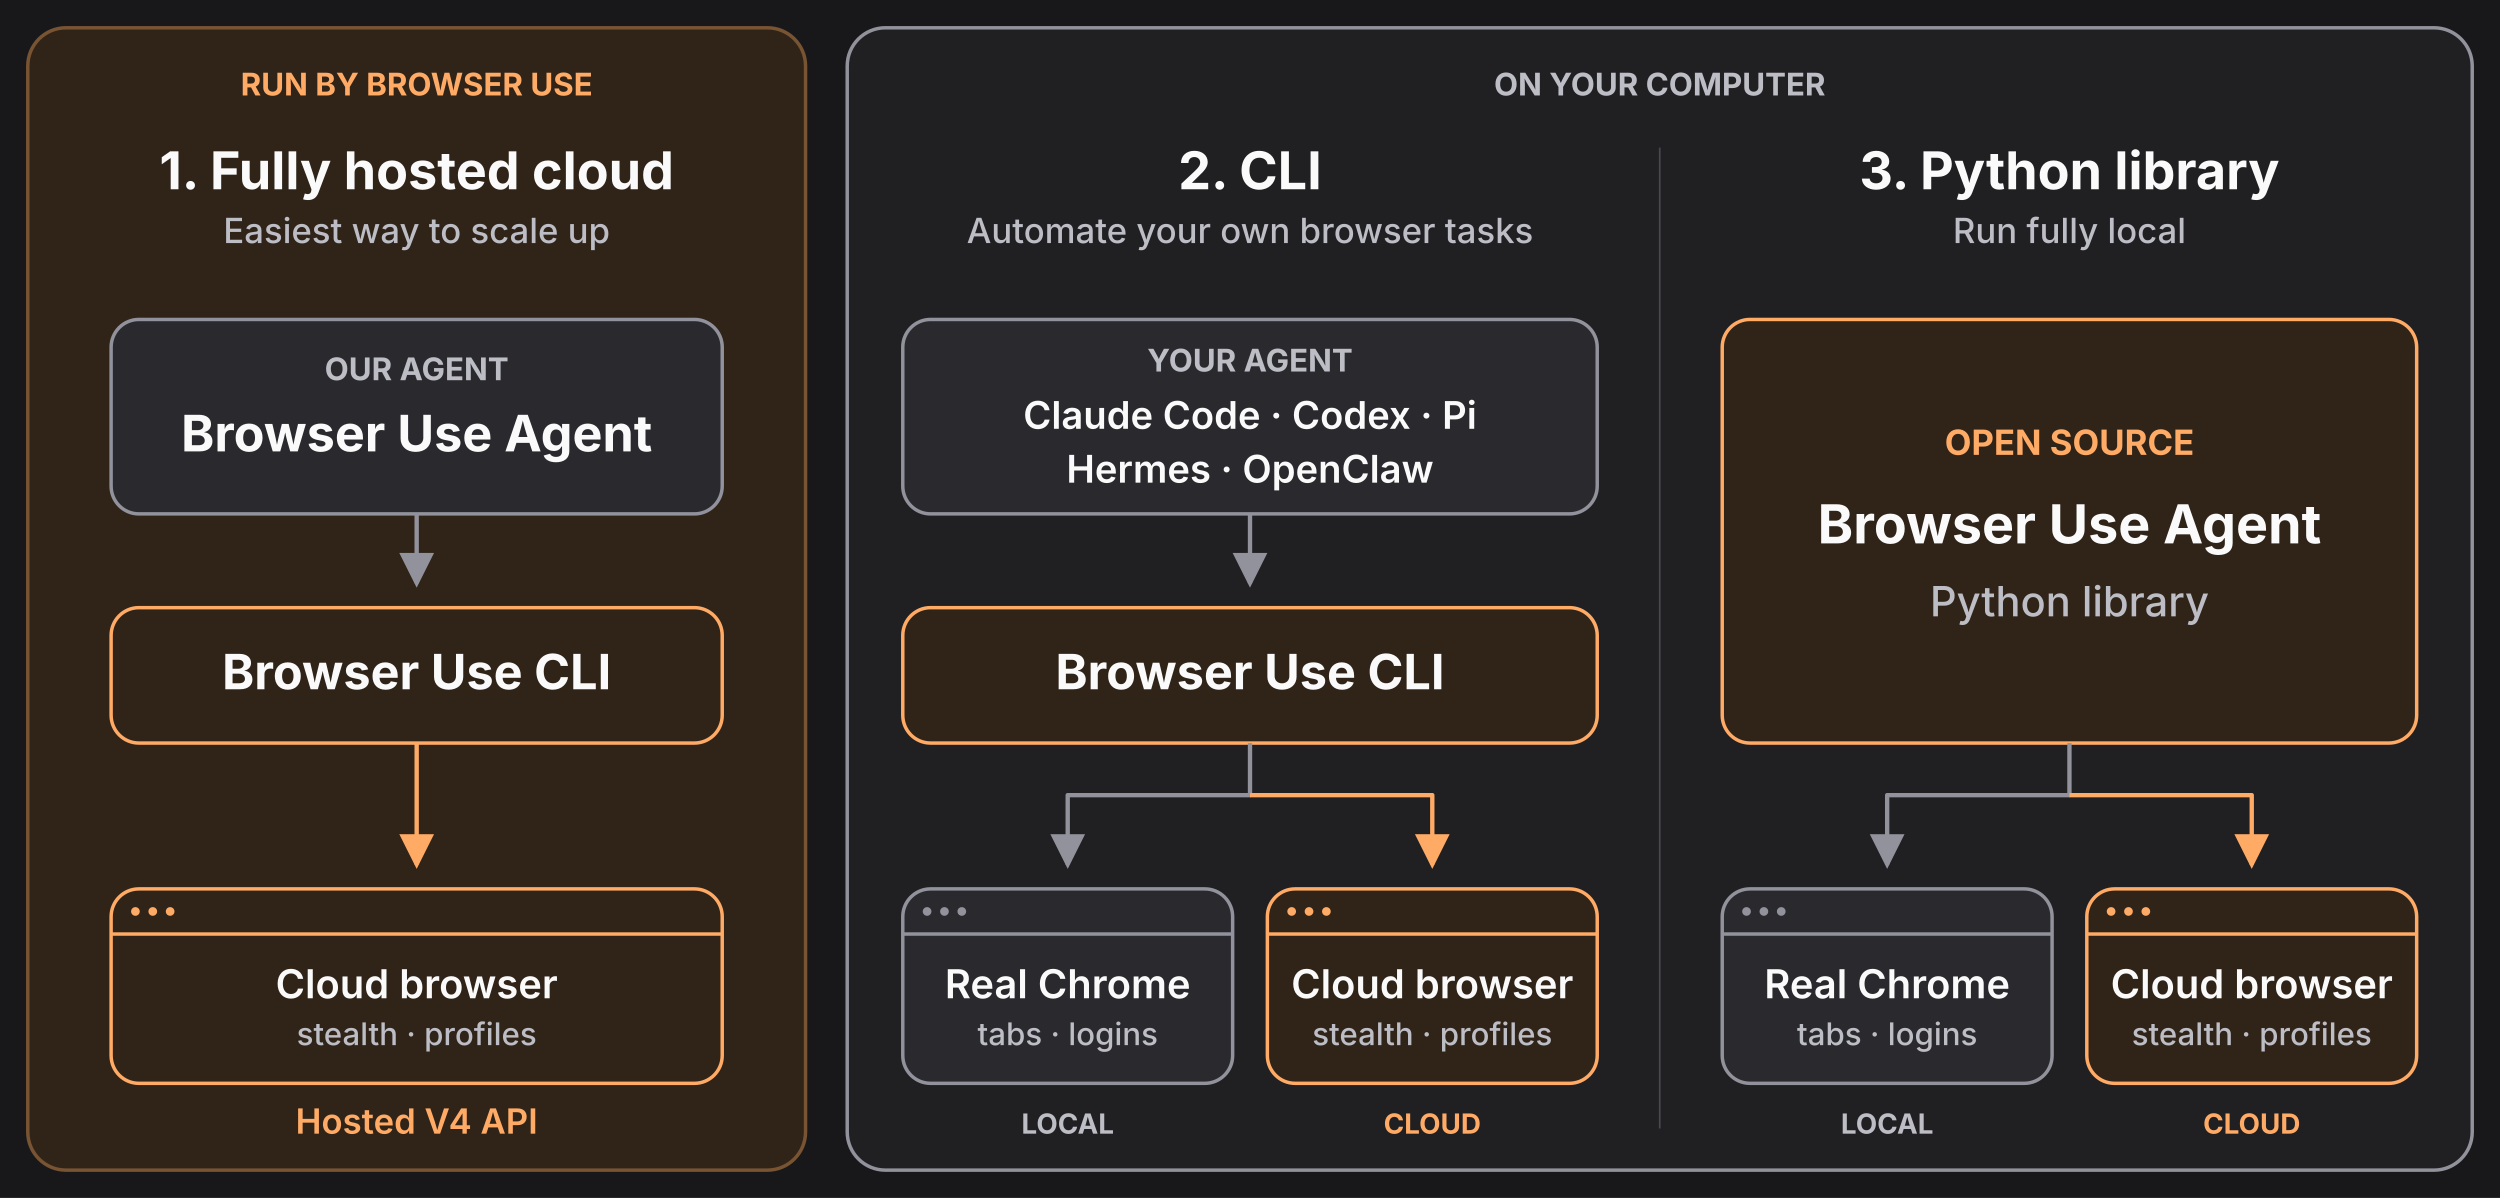
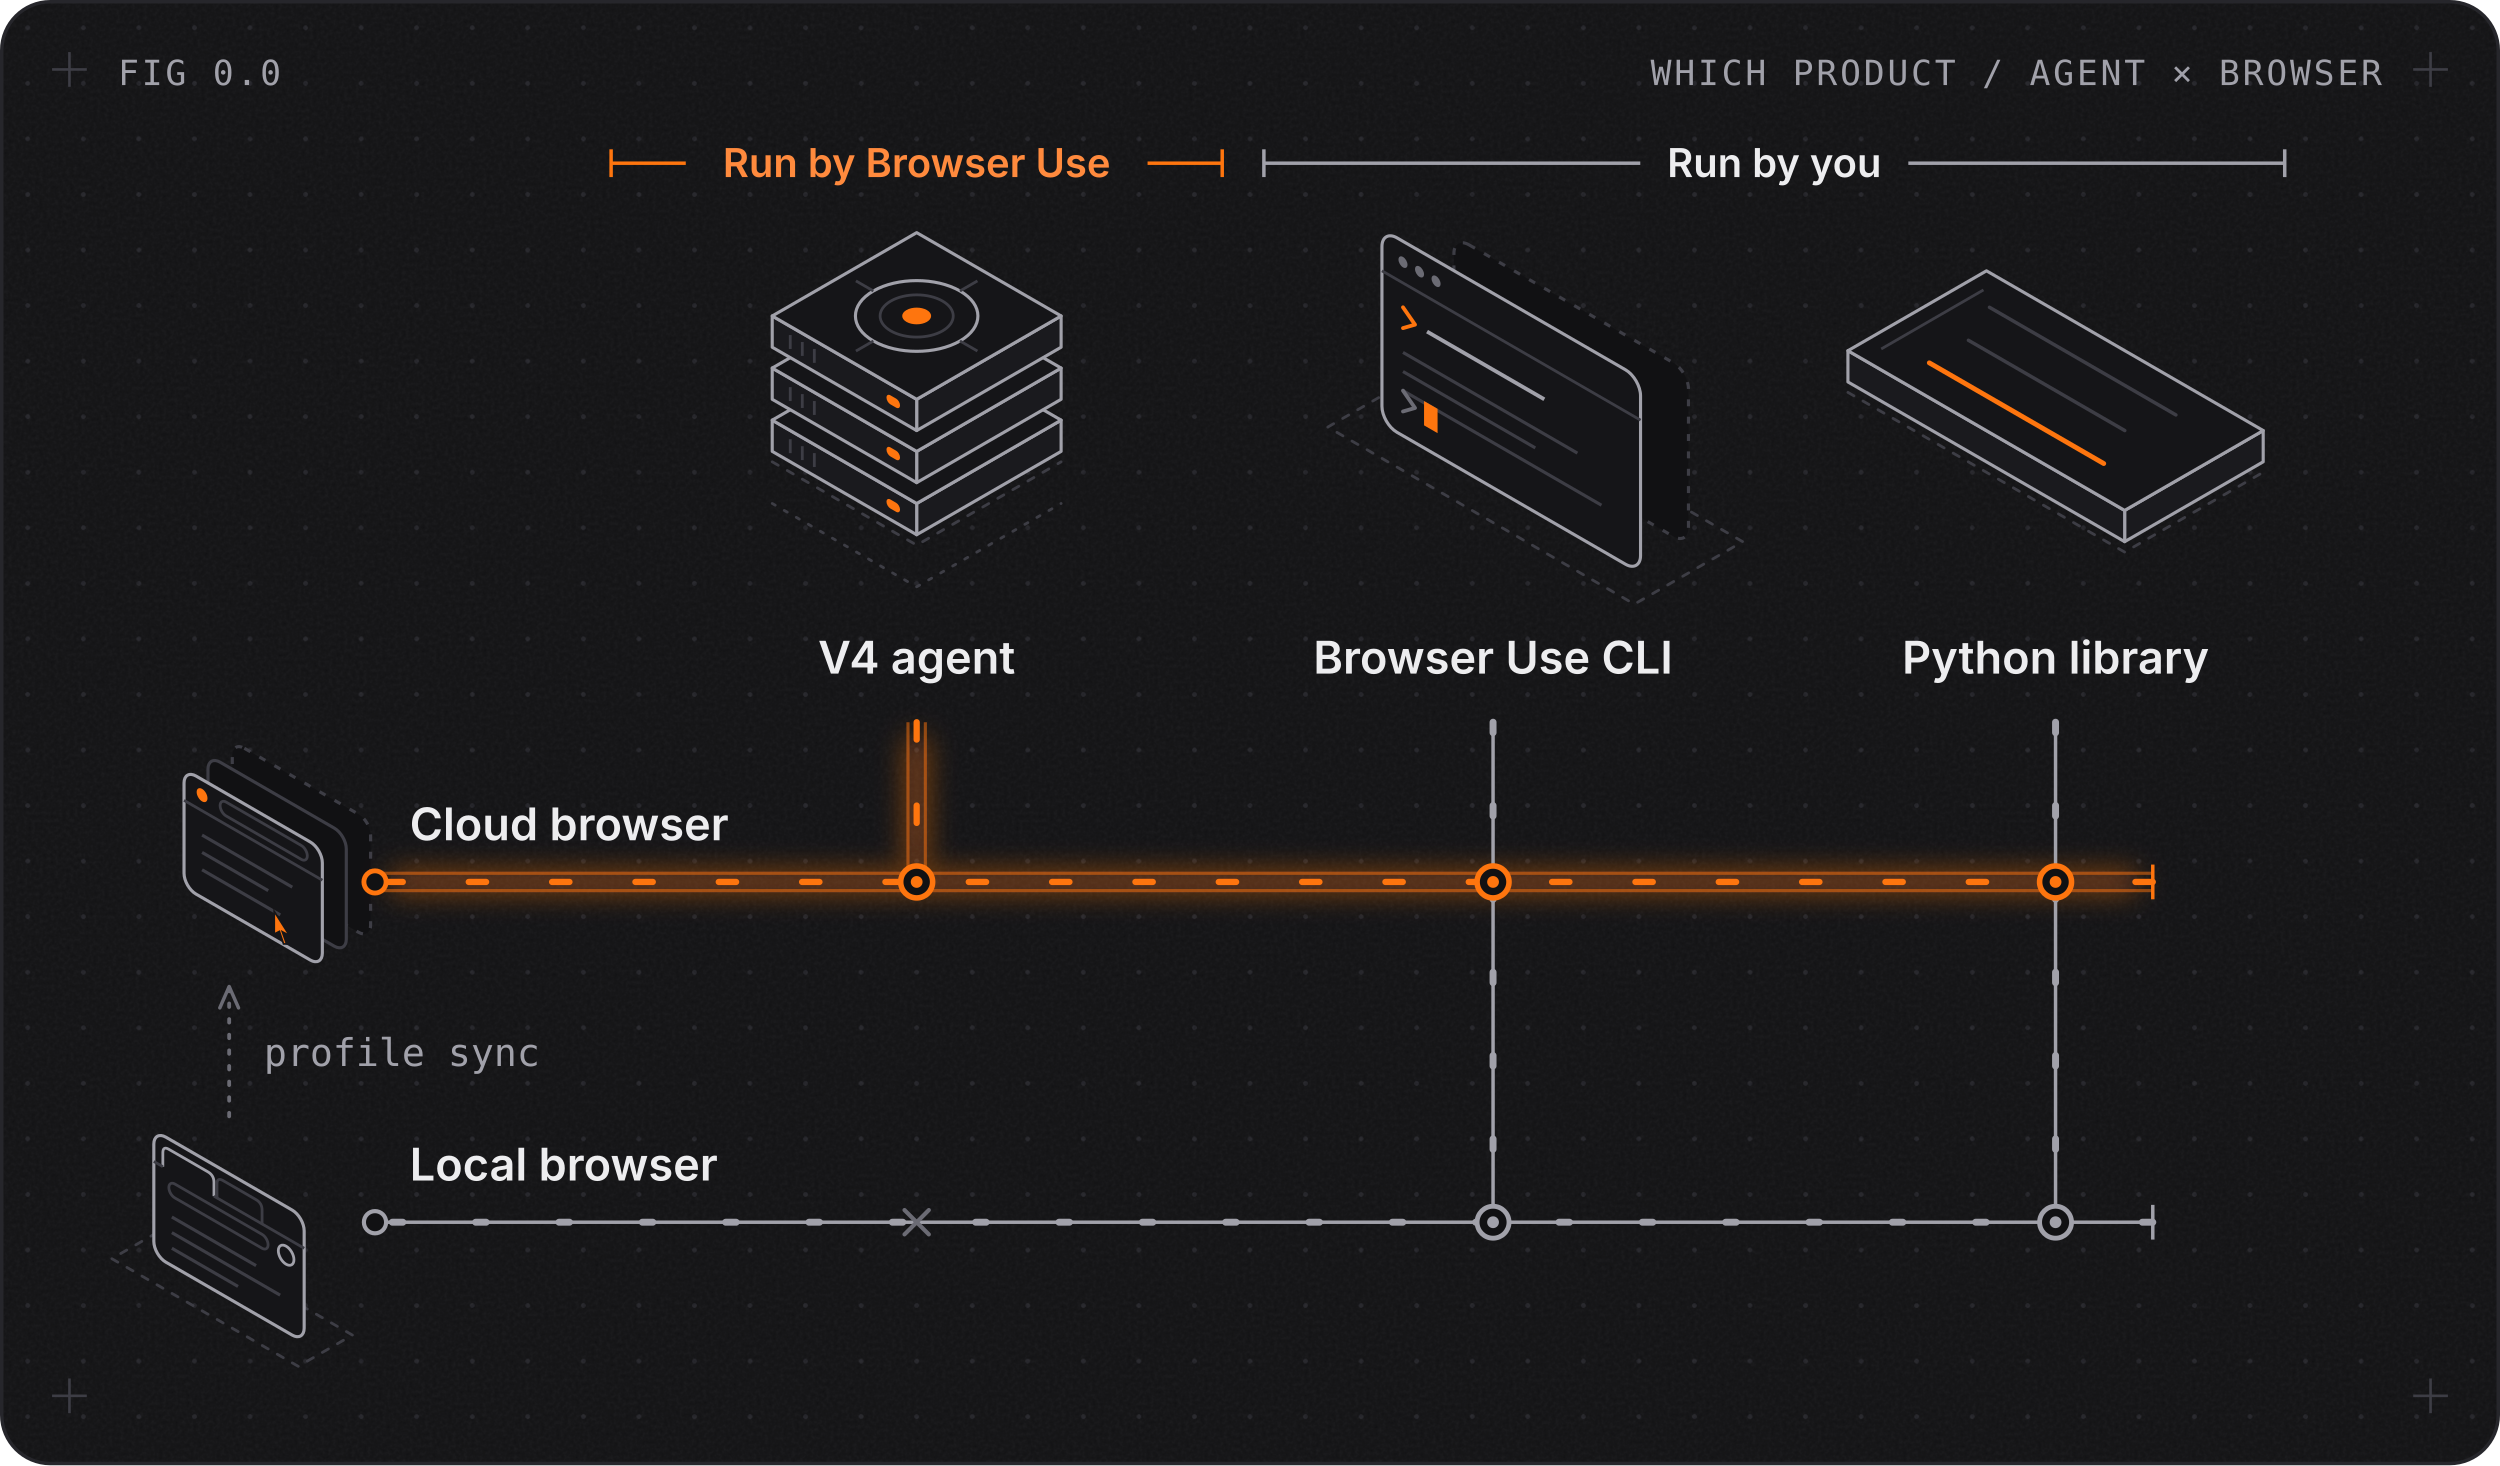
- <svg xmlns="http://www.w3.org/2000/svg" width="1440" height="690" viewBox="0 0 1440 690" role="img" aria-labelledby="title desc">
+ <svg xmlns="http://www.w3.org/2000/svg" viewBox="0 0 720 422" width="720" height="422" role="img" aria-labelledby="t d" fill="none">
+   <style>.s{font-family:Geist, Inter, -apple-system, BlinkMacSystemFont, 'Segoe UI', Helvetica, Arial, sans-serif}.m{font-family:'Geist Mono', ui-monospace, SFMono-Regular, Menlo, monospace}text{font-kerning:normal}@keyframes fl{to{stroke-dashoffset:24}}@keyframes fd{to{stroke-dashoffset:-24}}@keyframes sync{to{stroke-dashoffset:-9}}@keyframes led{0%,100%{fill-opacity:1}50%{fill-opacity:.15}}@keyframes blink{0%,49%{fill-opacity:1}50%,100%{fill-opacity:0}}@keyframes cur{0%,100%{transform:translate(0,0)}40%,60%{transform:translate(-14px,-7px)}}@keyframes live{0%,100%{fill-opacity:1}50%{fill-opacity:.25}}@media (prefers-reduced-motion:no-preference){.pkl{animation:fl 1.2s linear infinite}.pkd{animation:fd 1.4s linear infinite}.pks{animation:fd 2.1s linear infinite}.sync{animation:sync 1.6s linear infinite}.led{animation:led 2.4s ease-in-out infinite}.blink{animation:blink 1.1s steps(1) infinite}.cur{animation:cur 6s ease-in-out infinite}.live{animation:live 1.8s ease-in-out infinite}}@keyframes ng0{0%,0.00%{fill-opacity:0}0.50%,17.90%{fill-opacity:1}19.40%,100%{fill-opacity:0}}@media (prefers-reduced-motion:no-preference){.ng0{animation:ng0 12s linear infinite}}@keyframes ng1{0%,19.50%{fill-opacity:0}20.50%,57.90%{fill-opacity:1}59.40%,100%{fill-opacity:0}}@media (prefers-reduced-motion:no-preference){.ng1{animation:ng1 12s linear infinite}}@keyframes ng2{0%,59.50%{fill-opacity:0}60.50%,97.90%{fill-opacity:1}99.40%,100%{fill-opacity:0}}@media (prefers-reduced-motion:no-preference){.ng2{animation:ng2 12s linear infinite}}@keyframes st0{0%,0.00%{transform:translate(0px,0px);fill-opacity:0;stroke-opacity:0}0.60%{fill-opacity:1;stroke-opacity:1}3.64%{transform:translate(0.0px,46.0px)}16.00%{transform:translate(-156.0px,46.0px)}17.00%{fill-opacity:1;stroke-opacity:1}18.50%,100%{transform:translate(-156.0px,46.0px);fill-opacity:0;stroke-opacity:0}}@keyframes tr0{0%,0.00%{stroke-dashoffset:202.0;stroke-opacity:0}0.30%{stroke-opacity:1}3.64%{stroke-dashoffset:156.0}16.00%{stroke-dashoffset:0.0}17.40%{stroke-dashoffset:0;stroke-opacity:1}19.40%,100%{stroke-dashoffset:0;stroke-opacity:0}}@media (prefers-reduced-motion:no-preference){.st0{animation:st0 12s linear infinite}.tr0{animation:tr0 12s linear infinite}}@keyframes st1{0%,20.00%{transform:translate(0px,0px);fill-opacity:0;stroke-opacity:0}20.60%{fill-opacity:1;stroke-opacity:1}24.94%{transform:translate(0.0px,144.0px)}36.00%{transform:translate(-322.0px,144.0px)}37.00%{fill-opacity:1;stroke-opacity:1}38.50%,100%{transform:translate(-322.0px,144.0px);fill-opacity:0;stroke-opacity:0}}@keyframes tr1{0%,20.00%{stroke-dashoffset:466.0;stroke-opacity:0}20.30%{stroke-opacity:1}24.94%{stroke-dashoffset:322.0}36.00%{stroke-dashoffset:0.0}37.40%{stroke-dashoffset:0;stroke-opacity:1}39.40%,100%{stroke-dashoffset:0;stroke-opacity:0}}@media (prefers-reduced-motion:no-preference){.st1{animation:st1 12s linear infinite}.tr1{animation:tr1 12s linear infinite}}@keyframes st2{0%,40.00%{transform:translate(0px,0px);fill-opacity:0;stroke-opacity:0}40.60%{fill-opacity:1;stroke-opacity:1}42.00%{transform:translate(0.0px,46.0px)}56.00%{transform:translate(-322.0px,46.0px)}57.00%{fill-opacity:1;stroke-opacity:1}58.50%,100%{transform:translate(-322.0px,46.0px);fill-opacity:0;stroke-opacity:0}}@keyframes tr2{0%,40.00%{stroke-dashoffset:368.0;stroke-opacity:0}40.30%{stroke-opacity:1}42.00%{stroke-dashoffset:322.0}56.00%{stroke-dashoffset:0.0}57.40%{stroke-dashoffset:0;stroke-opacity:1}59.40%,100%{stroke-dashoffset:0;stroke-opacity:0}}@media (prefers-reduced-motion:no-preference){.st2{animation:st2 12s linear infinite}.tr2{animation:tr2 12s linear infinite}}@keyframes st3{0%,60.00%{transform:translate(0px,0px);fill-opacity:0;stroke-opacity:0}60.60%{fill-opacity:1;stroke-opacity:1}63.67%{transform:translate(0.0px,144.0px)}76.00%{transform:translate(-484.0px,144.0px)}77.00%{fill-opacity:1;stroke-opacity:1}78.50%,100%{transform:translate(-484.0px,144.0px);fill-opacity:0;stroke-opacity:0}}@keyframes tr3{0%,60.00%{stroke-dashoffset:628.0;stroke-opacity:0}60.30%{stroke-opacity:1}63.67%{stroke-dashoffset:484.0}76.00%{stroke-dashoffset:0.0}77.40%{stroke-dashoffset:0;stroke-opacity:1}79.40%,100%{stroke-dashoffset:0;stroke-opacity:0}}@media (prefers-reduced-motion:no-preference){.st3{animation:st3 12s linear infinite}.tr3{animation:tr3 12s linear infinite}}@keyframes st4{0%,80.00%{transform:translate(0px,0px);fill-opacity:0;stroke-opacity:0}80.60%{fill-opacity:1;stroke-opacity:1}81.39%{transform:translate(0.0px,46.0px)}96.00%{transform:translate(-484.0px,46.0px)}97.00%{fill-opacity:1;stroke-opacity:1}98.50%,100%{transform:translate(-484.0px,46.0px);fill-opacity:0;stroke-opacity:0}}@keyframes tr4{0%,80.00%{stroke-dashoffset:530.0;stroke-opacity:0}80.30%{stroke-opacity:1}81.39%{stroke-dashoffset:484.0}96.00%{stroke-dashoffset:0.0}97.40%{stroke-dashoffset:0;stroke-opacity:1}99.40%,100%{stroke-dashoffset:0;stroke-opacity:0}}@media (prefers-reduced-motion:no-preference){.st4{animation:st4 12s linear infinite}.tr4{animation:tr4 12s linear infinite}}</style>
  <defs>
-     <marker id="arrow" markerWidth="8" markerHeight="8" refX="7" refY="4" orient="auto">
-       <path d="M0 0L8 4L0 8Z" fill="#92929C" />
+     <pattern id="dots" width="16" height="16" patternUnits="userSpaceOnUse">
+       <circle cx="8" cy="8" r="0.7" fill="#232328" />
+     </pattern>
+     <filter id="grain" x="0" y="0" width="100%" height="100%">
+       <feTurbulence type="fractalNoise" baseFrequency="0.9" numOctaves="2" seed="7" stitchTiles="stitch" />
+       <feColorMatrix values="0 0 0 0 0.5  0 0 0 0 0.5  0 0 0 0 0.5  0 0 0 0.07 0" />
+     </filter>
+     <clipPath id="card">
+       <rect x="0.5" y="0.5" width="719" height="421" rx="14" />
+     </clipPath>
+     <marker id="ah" viewBox="0 0 10 10" refX="8.5" refY="5" markerWidth="7" markerHeight="7" orient="auto-start-reverse">
+       <path d="M1 1.5 L9 5 L1 8.5" stroke="#A1A1AA" stroke-width="1.3" fill="none" stroke-linejoin="round" stroke-linecap="round" />
    </marker>
-     <marker id="cloud-arrow" markerWidth="8" markerHeight="8" refX="7" refY="4" orient="auto">
-       <path d="M0 0L8 4L0 8Z" fill="#FFAB66" />
+     <marker id="ah3" viewBox="0 0 10 10" refX="8.5" refY="5" markerWidth="7" markerHeight="7" orient="auto-start-reverse">
+       <path d="M1 1.5 L9 5 L1 8.5" stroke="#6B6B74" stroke-width="1.3" fill="none" stroke-linejoin="round" stroke-linecap="round" />
    </marker>
+     <filter id="glow" filterUnits="userSpaceOnUse" x="0" y="0" width="720" height="422">
+       <feGaussianBlur stdDeviation="4" />
+     </filter>
  </defs>
-   <rect width="1440" height="690" fill="#18181B" />
-   <g font-family="Inter, ui-sans-serif, system-ui, sans-serif">
-     <rect x="16" y="16" width="448" height="658" rx="22" fill="#302419" stroke="#785432" stroke-width="2" />
-     <rect x="488" y="16" width="936" height="658" rx="22" fill="#202023" stroke="#92929C" stroke-width="2" />
-     <text x="240" y="55" text-anchor="middle" fill="#FFAB66" font-size="18" font-weight="700">RUN BY BROWSER USE</text>
-     <text x="956" y="55" text-anchor="middle" fill="#BDBDC5" font-size="18" font-weight="700">ON YOUR COMPUTER</text>
-     <path d="M956 85V650" stroke="#92929C" stroke-opacity="0.35" />
-     <text x="240" y="109" text-anchor="middle" fill="#FAFAFA" font-size="30" font-weight="750">1. Fully hosted cloud</text>
-     <text x="720" y="109" text-anchor="middle" fill="#FAFAFA" font-size="30" font-weight="750">2. CLI</text>
-     <text x="1192" y="109" text-anchor="middle" fill="#FAFAFA" font-size="30" font-weight="750">3. Python library</text>
-     <text x="240" y="140" text-anchor="middle" fill="#BDBDC5" font-size="20" font-weight="450">Easiest way to scale up</text>
-     <text x="720" y="140" text-anchor="middle" fill="#BDBDC5" font-size="20" font-weight="450">Automate your own browser tasks</text>
-     <text x="1192" y="140" text-anchor="middle" fill="#BDBDC5" font-size="20" font-weight="450">Run fully local</text>
-     <rect x="64" y="184" width="352" height="112" rx="16" fill="#29292E" stroke="#92929C" stroke-width="2" />
-     <text x="240" y="219" text-anchor="middle" fill="#BDBDC5" font-size="18" font-weight="700">OUR AGENT</text>
-     <text x="240" y="260" text-anchor="middle" fill="#FAFAFA" font-size="29" font-weight="750">Browser Use Agent</text>
-     <rect x="520" y="184" width="400" height="112" rx="16" fill="#29292E" stroke="#92929C" stroke-width="2" />
-     <text x="720" y="214" text-anchor="middle" fill="#BDBDC5" font-size="18" font-weight="700">YOUR AGENT</text>
-     <text x="720" y="247" text-anchor="middle" fill="#FAFAFA" font-size="22" font-weight="600">Claude Code · Codex · Pi</text>
-     <text x="720" y="278" text-anchor="middle" fill="#FAFAFA" font-size="22" font-weight="600">Hermes · OpenClaw</text>
-     <rect x="992" y="184" width="400" height="244" rx="16" fill="#302419" stroke="#FFAB66" stroke-width="2" />
-     <text x="1192" y="262" text-anchor="middle" fill="#FFAB66" font-size="20" font-weight="700">OPEN SOURCE</text>
-     <text x="1192" y="313" text-anchor="middle" fill="#FAFAFA" font-size="31" font-weight="750">Browser Use Agent</text>
-     <text x="1192" y="355" text-anchor="middle" fill="#BDBDC5" font-size="24" font-weight="450">Python library</text>
-     <path d="M240 296V336" fill="none" stroke="#92929C" stroke-width="2.5" stroke-linejoin="round" marker-end="url(#arrow)" />
-     <path d="M720 296V336" fill="none" stroke="#92929C" stroke-width="2.5" stroke-linejoin="round" marker-end="url(#arrow)" />
-     <rect x="64" y="350" width="352" height="78" rx="16" fill="#302419" stroke="#FFAB66" stroke-width="2" />
-     <text x="240.0" y="397" text-anchor="middle" fill="#FAFAFA" font-size="28" font-weight="750">Browser Use CLI</text>
-     <rect x="520" y="350" width="400" height="78" rx="16" fill="#302419" stroke="#FFAB66" stroke-width="2" />
-     <text x="720.0" y="397" text-anchor="middle" fill="#FAFAFA" font-size="28" font-weight="750">Browser Use CLI</text>
-     <path d="M240 428V498" fill="none" stroke="#FFAB66" stroke-width="2.5" stroke-linejoin="round" marker-end="url(#cloud-arrow)" />
-     <rect x="64" y="512" width="352" height="112" rx="16" fill="#302419" stroke="#FFAB66" stroke-width="2" />
-     <path d="M64 538H416" stroke="#FFAB66" stroke-width="2" />
-     <circle cx="78" cy="525" r="2.5" fill="#FFAB66" />
-     <circle cx="88" cy="525" r="2.5" fill="#FFAB66" />
-     <circle cx="98" cy="525" r="2.5" fill="#FFAB66" />
-     <text x="240.0" y="575" text-anchor="middle" fill="#FAFAFA" font-size="23" font-weight="600">Cloud browser</text>
-     <text x="240.0" y="602" text-anchor="middle" fill="#BDBDC5" font-size="18" font-weight="450">stealth · profiles</text>
-     <text x="240" y="653" text-anchor="middle" fill="#FFAB66" font-size="20" font-weight="600">Hosted V4 API</text>
-     <path d="M720 428V458H615V498" fill="none" stroke="#92929C" stroke-width="2.5" stroke-linejoin="round" marker-end="url(#arrow)" />
-     <path d="M720 458H825V498" fill="none" stroke="#FFAB66" stroke-width="2.5" stroke-linejoin="round" marker-end="url(#cloud-arrow)" />
-     <text x="615" y="653" text-anchor="middle" fill="#BDBDC5" font-size="16" font-weight="700">LOCAL</text>
-     <text x="825" y="653" text-anchor="middle" fill="#FFAB66" font-size="16" font-weight="700">CLOUD</text>
-     <rect x="520" y="512" width="190" height="112" rx="16" fill="#29292E" stroke="#92929C" stroke-width="2" />
-     <path d="M520 538H710" stroke="#92929C" stroke-width="2" />
-     <circle cx="534" cy="525" r="2.5" fill="#92929C" />
-     <circle cx="544" cy="525" r="2.5" fill="#92929C" />
-     <circle cx="554" cy="525" r="2.5" fill="#92929C" />
-     <text x="615.0" y="575" text-anchor="middle" fill="#FAFAFA" font-size="23" font-weight="600">Real Chrome</text>
-     <text x="615.0" y="602" text-anchor="middle" fill="#BDBDC5" font-size="18" font-weight="450">tabs · logins</text>
-     <rect x="730" y="512" width="190" height="112" rx="16" fill="#302419" stroke="#FFAB66" stroke-width="2" />
-     <path d="M730 538H920" stroke="#FFAB66" stroke-width="2" />
-     <circle cx="744" cy="525" r="2.5" fill="#FFAB66" />
-     <circle cx="754" cy="525" r="2.5" fill="#FFAB66" />
-     <circle cx="764" cy="525" r="2.5" fill="#FFAB66" />
-     <text x="825.0" y="575" text-anchor="middle" fill="#FAFAFA" font-size="23" font-weight="600">Cloud browser</text>
-     <text x="825.0" y="602" text-anchor="middle" fill="#BDBDC5" font-size="18" font-weight="450">stealth · profiles</text>
-     <path d="M1192 428V458H1087V498" fill="none" stroke="#92929C" stroke-width="2.5" stroke-linejoin="round" marker-end="url(#arrow)" />
-     <path d="M1192 458H1297V498" fill="none" stroke="#FFAB66" stroke-width="2.5" stroke-linejoin="round" marker-end="url(#cloud-arrow)" />
-     <text x="1087" y="653" text-anchor="middle" fill="#BDBDC5" font-size="16" font-weight="700">LOCAL</text>
-     <text x="1297" y="653" text-anchor="middle" fill="#FFAB66" font-size="16" font-weight="700">CLOUD</text>
-     <rect x="992" y="512" width="190" height="112" rx="16" fill="#29292E" stroke="#92929C" stroke-width="2" />
-     <path d="M992 538H1182" stroke="#92929C" stroke-width="2" />
-     <circle cx="1006" cy="525" r="2.5" fill="#92929C" />
-     <circle cx="1016" cy="525" r="2.5" fill="#92929C" />
-     <circle cx="1026" cy="525" r="2.5" fill="#92929C" />
-     <text x="1087.0" y="575" text-anchor="middle" fill="#FAFAFA" font-size="23" font-weight="600">Real Chrome</text>
-     <text x="1087.0" y="602" text-anchor="middle" fill="#BDBDC5" font-size="18" font-weight="450">tabs · logins</text>
-     <rect x="1202" y="512" width="190" height="112" rx="16" fill="#302419" stroke="#FFAB66" stroke-width="2" />
-     <path d="M1202 538H1392" stroke="#FFAB66" stroke-width="2" />
-     <circle cx="1216" cy="525" r="2.5" fill="#FFAB66" />
-     <circle cx="1226" cy="525" r="2.5" fill="#FFAB66" />
-     <circle cx="1236" cy="525" r="2.5" fill="#FFAB66" />
-     <text x="1297.0" y="575" text-anchor="middle" fill="#FAFAFA" font-size="23" font-weight="600">Cloud browser</text>
-     <text x="1297.0" y="602" text-anchor="middle" fill="#BDBDC5" font-size="18" font-weight="450">stealth · profiles</text>
+   <rect x="0.5" y="0.5" width="719" height="421" rx="14" fill="#111113" />
+   <g clip-path="url(#card)">
+     <rect width="720" height="422" fill="url(#dots)" />
+     <rect width="720" height="422" filter="url(#grain)" />
  </g>
+   <rect x="0.5" y="0.5" width="719" height="421" rx="14" fill="none" stroke="#26262B" />
+   <path d="M15 20h10M20 15v10" stroke="#3D3D45" stroke-width="0.75" />
+   <path d="M695 20h10M700 15v10" stroke="#3D3D45" stroke-width="0.75" />
+   <path d="M15 402h10M20 397v10" stroke="#3D3D45" stroke-width="0.75" />
+   <path d="M695 402h10M700 397v10" stroke="#3D3D45" stroke-width="0.75" />
+   <text x="34.0" y="24.5" font-size="10" fill="#A1A1AA" letter-spacing="0.08em" class="m">FIG 0.0</text>
+   <text x="686.0" y="24.5" font-size="10" fill="#A1A1AA" text-anchor="end" letter-spacing="0.08em" class="m">WHICH PRODUCT / AGENT × BROWSER</text>
+   <path d="M176 43v8M352 43v8" stroke="#FE750E" stroke-width="1" />
+   <path d="M176 47H197.5M330.5 47H352" stroke="#FE750E" stroke-width="1" />
+   <text x="264.0" y="51.0" font-size="11.5" fill="#FF8A3D" font-weight="600" text-anchor="middle" class="s">Run by Browser Use</text>
+   <path d="M364 43v8M658 43v8" stroke="#A1A1AA" stroke-width="1" />
+   <path d="M364 47H472.4M549.6 47H658" stroke="#A1A1AA" stroke-width="1" />
+   <text x="511.0" y="51.0" font-size="11.5" fill="#EDEDEF" font-weight="600" text-anchor="middle" class="s">Run by you</text>
+   <polyline points="222.4,133.0 264.0,157.0 305.6,133.0" stroke="#3D3D45" stroke-width="0.8" stroke-dasharray="2 3" stroke-linejoin="round" stroke-linecap="round" />
+   <polyline points="222.4,145.0 264.0,169.0 305.6,145.0" stroke="#3D3D45" stroke-width="0.8" stroke-dasharray="1 3" stroke-linejoin="round" stroke-linecap="round" />
+   <polygon points="305.6,121.0 264.0,145.0 264.0,154.0 305.6,130.0" fill="#1A1A1E" stroke="#A1A1AA" stroke-width="0.9" stroke-linejoin="round" stroke-linecap="round" />
+   <polygon points="222.4,121.0 264.0,145.0 264.0,154.0 222.4,130.0" fill="#1A1A1E" stroke="#A1A1AA" stroke-width="0.9" stroke-linejoin="round" stroke-linecap="round" />
+   <polygon points="264.0,97.0 305.6,121.0 264.0,145.0 222.4,121.0" fill="#151518" stroke="#A1A1AA" stroke-width="0.9" stroke-linejoin="round" stroke-linecap="round" />
+   <g transform="matrix(0.866,0.5,0,1,222.4,130.0)">
+     <line x1="6" y1="-6.5" x2="6" y2="-2.5" stroke="#3D3D45" stroke-width="0.8" vector-effect="non-scaling-stroke" />
+     <line x1="10" y1="-6.5" x2="10" y2="-2.5" stroke="#3D3D45" stroke-width="0.8" vector-effect="non-scaling-stroke" />
+     <line x1="14" y1="-6.5" x2="14" y2="-2.5" stroke="#3D3D45" stroke-width="0.8" vector-effect="non-scaling-stroke" />
+     <rect class="led" style="animation-delay:0.0s" x="38" y="-5.8" width="4.5" height="2.6" rx="1.3" fill="#FE750E" />
+   </g>
+   <polygon points="305.6,106.0 264.0,130.0 264.0,139.0 305.6,115.0" fill="#1A1A1E" stroke="#A1A1AA" stroke-width="0.9" stroke-linejoin="round" stroke-linecap="round" />
+   <polygon points="222.4,106.0 264.0,130.0 264.0,139.0 222.4,115.0" fill="#1A1A1E" stroke="#A1A1AA" stroke-width="0.9" stroke-linejoin="round" stroke-linecap="round" />
+   <polygon points="264.0,82.0 305.6,106.0 264.0,130.0 222.4,106.0" fill="#151518" stroke="#A1A1AA" stroke-width="0.9" stroke-linejoin="round" stroke-linecap="round" />
+   <g transform="matrix(0.866,0.5,0,1,222.4,115.0)">
+     <line x1="6" y1="-6.5" x2="6" y2="-2.5" stroke="#3D3D45" stroke-width="0.8" vector-effect="non-scaling-stroke" />
+     <line x1="10" y1="-6.5" x2="10" y2="-2.5" stroke="#3D3D45" stroke-width="0.8" vector-effect="non-scaling-stroke" />
+     <line x1="14" y1="-6.5" x2="14" y2="-2.5" stroke="#3D3D45" stroke-width="0.8" vector-effect="non-scaling-stroke" />
+     <rect class="led" style="animation-delay:-0.8s" x="38" y="-5.8" width="4.5" height="2.6" rx="1.3" fill="#FE750E" />
+   </g>
+   <polygon points="305.6,91.0 264.0,115.0 264.0,124.0 305.6,100.0" fill="#1A1A1E" stroke="#A1A1AA" stroke-width="0.9" stroke-linejoin="round" stroke-linecap="round" />
+   <polygon points="222.4,91.0 264.0,115.0 264.0,124.0 222.4,100.0" fill="#1A1A1E" stroke="#A1A1AA" stroke-width="0.9" stroke-linejoin="round" stroke-linecap="round" />
+   <polygon points="264.0,67.0 305.6,91.0 264.0,115.0 222.4,91.0" fill="#151518" stroke="#A1A1AA" stroke-width="0.9" stroke-linejoin="round" stroke-linecap="round" />
+   <g transform="matrix(0.866,0.5,0,1,222.4,100.0)">
+     <line x1="6" y1="-6.5" x2="6" y2="-2.5" stroke="#3D3D45" stroke-width="0.8" vector-effect="non-scaling-stroke" />
+     <line x1="10" y1="-6.5" x2="10" y2="-2.5" stroke="#3D3D45" stroke-width="0.8" vector-effect="non-scaling-stroke" />
+     <line x1="14" y1="-6.5" x2="14" y2="-2.5" stroke="#3D3D45" stroke-width="0.8" vector-effect="non-scaling-stroke" />
+     <rect class="led" style="animation-delay:-1.6s" x="38" y="-5.8" width="4.5" height="2.6" rx="1.3" fill="#FE750E" />
+   </g>
+   <g transform="matrix(0.866,0.5,-0.866,0.5,264.0,67.0)">
+     <circle cx="24.0" cy="24.0" r="14.4" stroke="#A1A1AA" stroke-width="0.9" vector-effect="non-scaling-stroke" />
+     <circle cx="24.0" cy="24.0" r="8.6" stroke="#3D3D45" stroke-width="0.8" vector-effect="non-scaling-stroke" />
+     <circle cx="24.0" cy="24.0" r="3.4" fill="#FE750E" />
+     <line x1="38.4" y1="24.0" x2="44.2" y2="24.0" stroke="#3D3D45" stroke-width="0.8" vector-effect="non-scaling-stroke" />
+     <line x1="24.0" y1="38.4" x2="24.0" y2="44.2" stroke="#3D3D45" stroke-width="0.8" vector-effect="non-scaling-stroke" />
+     <line x1="9.6" y1="24.0" x2="3.8" y2="24.0" stroke="#3D3D45" stroke-width="0.8" vector-effect="non-scaling-stroke" />
+     <line x1="24.0" y1="9.6" x2="24.0" y2="3.8" stroke="#3D3D45" stroke-width="0.8" vector-effect="non-scaling-stroke" />
+   </g>
+   <polygon points="413.5,105.0 501.9,156.0 470.7,174.0 382.4,123.0" stroke="#3D3D45" stroke-width="0.8" stroke-dasharray="2 3" stroke-linejoin="round" stroke-linecap="round" />
+   <g transform="matrix(0.866,0.5,0,1,411.8,114.0)">
+     <rect x="8" y="-50" width="78" height="50" rx="5" fill="#111113" stroke="#3D3D45" stroke-width="0.9" stroke-dasharray="2 3" vector-effect="non-scaling-stroke" />
+   </g>
+   <g transform="matrix(0.866,0.5,0,1,398.0,122.0)">
+     <rect x="0" y="-56" width="86" height="56" rx="5" fill="#151518" stroke="#A1A1AA" stroke-width="0.9" vector-effect="non-scaling-stroke" />
+     <line x1="0" y1="-44" x2="86" y2="-44" stroke="#3D3D45" stroke-width="0.8" vector-effect="non-scaling-stroke" />
+     <circle cx="7.0" cy="-50" r="1.5" fill="#6B6B74" />
+     <circle cx="12.5" cy="-50" r="1.5" fill="#6B6B74" />
+     <circle cx="18.0" cy="-50" r="1.5" fill="#6B6B74" />
+     <path d="M7 -37 l4 3 l-4 3" stroke="#FE750E" stroke-width="1.1" stroke-linejoin="round" stroke-linecap="round" vector-effect="non-scaling-stroke" />
+     <line x1="15" y1="-34" x2="54" y2="-34" stroke="#A1A1AA" stroke-width="1.1" vector-effect="non-scaling-stroke" />
+     <line x1="7" y1="-24.0" x2="65" y2="-24.0" stroke="#3D3D45" stroke-width="0.9" vector-effect="non-scaling-stroke" />
+     <line x1="7" y1="-18.5" x2="51" y2="-18.5" stroke="#3D3D45" stroke-width="0.9" vector-effect="non-scaling-stroke" />
+     <line x1="7" y1="-13.0" x2="73" y2="-13.0" stroke="#3D3D45" stroke-width="0.9" vector-effect="non-scaling-stroke" />
+     <path d="M7 -13 l4 3 l-4 3" stroke="#6B6B74" stroke-width="1.1" stroke-linejoin="round" stroke-linecap="round" vector-effect="non-scaling-stroke" />
+     <rect class="blink" x="14" y="-13.5" width="4.5" height="7" fill="#FE750E" />
+   </g>
+   <polyline points="532.2,113.0 611.9,159.0 651.8,136.0" stroke="#3D3D45" stroke-width="0.8" stroke-dasharray="2 3" stroke-linejoin="round" stroke-linecap="round" />
+   <polygon points="651.8,124.0 611.9,147.0 611.9,156.0 651.8,133.0" fill="#1A1A1E" stroke="#A1A1AA" stroke-width="0.9" stroke-linejoin="round" stroke-linecap="round" />
+   <polygon points="532.2,101.0 611.9,147.0 611.9,156.0 532.2,110.0" fill="#1A1A1E" stroke="#A1A1AA" stroke-width="0.9" stroke-linejoin="round" stroke-linecap="round" />
+   <polygon points="572.1,78.0 651.8,124.0 611.9,147.0 532.2,101.0" fill="#151518" stroke="#A1A1AA" stroke-width="0.9" stroke-linejoin="round" stroke-linecap="round" />
+   <g transform="matrix(0.866,0.5,-0.866,0.5,572.1,78.0)">
+     <line x1="11" y1="10.0" x2="73" y2="10.0" stroke="#3D3D45" stroke-width="1.0" stroke-linecap="round" vector-effect="non-scaling-stroke" />
+     <line x1="17" y1="23.0" x2="69" y2="23.0" stroke="#3D3D45" stroke-width="1.0" stroke-linecap="round" vector-effect="non-scaling-stroke" />
+     <line x1="17" y1="36.0" x2="75" y2="36.0" stroke="#FE750E" stroke-width="1.4" stroke-linecap="round" vector-effect="non-scaling-stroke" />
+     <line x1="5" y1="6" x2="5" y2="40" stroke="#3D3D45" stroke-width="0.8" vector-effect="non-scaling-stroke" />
+   </g>
+   <rect class="ng0" x="220.5" y="177.5" width="87.1" height="24" rx="12" fill="#3A2214" fill-opacity="0" />
+   <text x="264.0" y="194.0" font-size="13" fill="#EDEDEF" font-weight="600" text-anchor="middle" class="s">V4 agent</text>
+   <rect class="ng1" x="357.8" y="177.5" width="144.4" height="24" rx="12" fill="#3A2214" fill-opacity="0" />
+   <text x="430.0" y="194.0" font-size="13" fill="#EDEDEF" font-weight="600" text-anchor="middle" class="s">Browser Use CLI</text>
+   <rect class="ng2" x="530.3" y="177.5" width="123.5" height="24" rx="12" fill="#3A2214" fill-opacity="0" />
+   <text x="592.0" y="194.0" font-size="13" fill="#EDEDEF" font-weight="600" text-anchor="middle" class="s">Python library</text>
+   <g transform="matrix(0.866,0.5,0,1,66.9,247.5)">
+     <rect x="0" y="-34" width="46" height="34" rx="4" fill="#111113" stroke="#3D3D45" stroke-width="0.9" stroke-dasharray="2 3" vector-effect="non-scaling-stroke" />
+   </g>
+   <g transform="matrix(0.866,0.5,0,1,59.9,251.5)">
+     <rect x="0" y="-34" width="46" height="34" rx="4" fill="#111113" stroke="#3D3D45" stroke-width="0.9" vector-effect="non-scaling-stroke" />
+   </g>
+   <g transform="matrix(0.866,0.5,0,1,53.0,255.5)">
+     <rect x="0" y="-34" width="46" height="34" rx="4" fill="#151518" stroke="#A1A1AA" stroke-width="0.9" vector-effect="non-scaling-stroke" />
+     <line x1="0" y1="-25" x2="46" y2="-25" stroke="#3D3D45" stroke-width="0.8" vector-effect="non-scaling-stroke" />
+     <circle class="live" cx="6" cy="-29.5" r="1.8" fill="#FE750E" />
+     <rect x="12" y="-31.5" width="29" height="4" rx="2" stroke="#3D3D45" stroke-width="0.8" vector-effect="non-scaling-stroke" />
+     <line x1="6" y1="-18" x2="36" y2="-18" stroke="#3D3D45" stroke-width="0.9" vector-effect="non-scaling-stroke" />
+     <line x1="6" y1="-13" x2="28" y2="-13" stroke="#3D3D45" stroke-width="0.9" vector-effect="non-scaling-stroke" />
+     <line x1="6" y1="-8" x2="32" y2="-8" stroke="#3D3D45" stroke-width="0.9" vector-effect="non-scaling-stroke" />
+     <path class="cur" d="M30 -8 l0 6.5 l1.7 -1.6 l1.4 2.9 l1 -.5 l-1.4 -2.8 l2.4 -.1z" fill="#FE750E" stroke="#151518" stroke-width="0.5" vector-effect="non-scaling-stroke" />
+   </g>
+   <polygon points="47.8,353.5 101.5,384.5 85.9,393.5 32.2,362.5" stroke="#3D3D45" stroke-width="0.8" stroke-dasharray="2 3" stroke-linejoin="round" stroke-linecap="round" />
+   <g transform="matrix(0.866,0.5,0,1,44.3,361.5)">
+     <rect x="0" y="-36" width="50" height="36" rx="4" fill="#151518" stroke="#A1A1AA" stroke-width="0.9" vector-effect="non-scaling-stroke" />
+     <path d="M3 -27 v-4 q0 -2 2 -2 h13 q2 0 2 2 v4" stroke="#A1A1AA" stroke-width="0.8" vector-effect="non-scaling-stroke" />
+     <path d="M21 -27 v-4 q0 -2 2 -2 h11 q2 0 2 2 v4" stroke="#3D3D45" stroke-width="0.8" vector-effect="non-scaling-stroke" />
+     <line x1="0" y1="-27" x2="3" y2="-27" stroke="#3D3D45" stroke-width="0.8" vector-effect="non-scaling-stroke" />
+     <line x1="20" y1="-27" x2="50" y2="-27" stroke="#3D3D45" stroke-width="0.8" vector-effect="non-scaling-stroke" />
+     <circle cx="44" cy="-22" r="2.6" stroke="#A1A1AA" stroke-width="0.8" vector-effect="non-scaling-stroke" />
+     <rect x="5" y="-24" width="33" height="4" rx="2" stroke="#3D3D45" stroke-width="0.8" vector-effect="non-scaling-stroke" />
+     <line x1="6" y1="-14.0" x2="34" y2="-14.0" stroke="#3D3D45" stroke-width="0.9" vector-effect="non-scaling-stroke" />
+     <line x1="6" y1="-9.5" x2="42" y2="-9.5" stroke="#3D3D45" stroke-width="0.9" vector-effect="non-scaling-stroke" />
+     <line x1="6" y1="-5.0" x2="28" y2="-5.0" stroke="#3D3D45" stroke-width="0.9" vector-effect="non-scaling-stroke" />
+   </g>
+   <rect x="112.0" y="251.0" width="504.0" height="6" rx="3" fill="#FE750E" fill-opacity="0.5" filter="url(#glow)" />
+   <line x1="620.0" y1="251.5" x2="108.0" y2="251.5" stroke="#FE750E" stroke-width="0.9" stroke-opacity=".5" />
+   <line x1="620.0" y1="256.5" x2="108.0" y2="256.5" stroke="#FE750E" stroke-width="0.9" stroke-opacity=".5" />
+   <line class="pkl" x1="620.0" y1="254.0" x2="108.0" y2="254.0" stroke="#FE750E" stroke-width="1.8" stroke-linecap="round" stroke-dasharray="5 19" />
+   <circle cx="108.0" cy="254" r="3.2" fill="#111113" stroke="#FE750E" stroke-width="1.4" />
+   <line x1="620.0" y1="352.0" x2="108.0" y2="352.0" stroke="#A1A1AA" stroke-width="1.0" />
+   <line class="pkl" x1="620.0" y1="352.0" x2="108.0" y2="352.0" stroke="#A1A1AA" stroke-width="2" stroke-linecap="round" stroke-dasharray="3 21" />
+   <circle cx="108.0" cy="352" r="3.2" fill="#111113" stroke="#A1A1AA" stroke-width="1.2" />
+   <path d="M620 249v10" stroke="#FE750E" stroke-width="1" />
+   <path d="M620 347v10" stroke="#A1A1AA" stroke-width="1" />
+   <text x="118.0" y="242.0" font-size="13" fill="#EDEDEF" font-weight="600" class="s">Cloud browser</text>
+   <text x="118.0" y="340.0" font-size="13" fill="#EDEDEF" font-weight="600" class="s">Local browser</text>
+   <line class="sync" x1="66.0" y1="321.5" x2="66.0" y2="284.5" stroke="#6B6B74" stroke-width="1.1" stroke-dasharray="1 3.5" stroke-linecap="round" marker-end="url(#ah3)" />
+   <text x="76.0" y="307.0" font-size="11" fill="#A1A1AA" class="m">profile sync</text>
+   <rect x="261.0" y="212.0" width="6" height="38.0" rx="3" fill="#FE750E" fill-opacity="0.5" filter="url(#glow)" />
+   <line x1="261.5" y1="208.0" x2="261.5" y2="254.0" stroke="#FE750E" stroke-width="0.9" stroke-opacity=".5" />
+   <line x1="266.5" y1="208.0" x2="266.5" y2="254.0" stroke="#FE750E" stroke-width="0.9" stroke-opacity=".5" />
+   <line class="pkd" x1="264.0" y1="208.0" x2="264.0" y2="254.0" stroke="#FE750E" stroke-width="1.8" stroke-linecap="round" stroke-dasharray="5 19" />
+   <circle cx="264.0" cy="254.0" r="4.6" fill="#111113" stroke="#FE750E" stroke-width="1.6" />
+   <circle cx="264.0" cy="254.0" r="1.7" fill="#FE750E" />
+   <path d="M260.5 348.5l7 7M267.5 348.5l-7 7" stroke="#6B6B74" stroke-width="1.2" stroke-linecap="round" />
+   <line x1="430.0" y1="208.0" x2="430.0" y2="352.0" stroke="#A1A1AA" stroke-width="1.0" />
+   <line class="pkd" x1="430.0" y1="208.0" x2="430.0" y2="352.0" stroke="#A1A1AA" stroke-width="2" stroke-linecap="round" stroke-dasharray="3 21" />
+   <circle cx="430.0" cy="254.0" r="4.6" fill="#111113" stroke="#FE750E" stroke-width="1.6" />
+   <circle cx="430.0" cy="254.0" r="1.7" fill="#FE750E" />
+   <circle cx="430.0" cy="352.0" r="4.6" fill="#111113" stroke="#A1A1AA" stroke-width="1.4" />
+   <circle cx="430.0" cy="352.0" r="1.7" fill="#A1A1AA" />
+   <line x1="592.0" y1="208.0" x2="592.0" y2="352.0" stroke="#A1A1AA" stroke-width="1.0" />
+   <line class="pkd" x1="592.0" y1="208.0" x2="592.0" y2="352.0" stroke="#A1A1AA" stroke-width="2" stroke-linecap="round" stroke-dasharray="3 21" />
+   <circle cx="592.0" cy="254.0" r="4.6" fill="#111113" stroke="#FE750E" stroke-width="1.6" />
+   <circle cx="592.0" cy="254.0" r="1.7" fill="#FE750E" />
+   <circle cx="592.0" cy="352.0" r="4.6" fill="#111113" stroke="#A1A1AA" stroke-width="1.4" />
+   <circle cx="592.0" cy="352.0" r="1.7" fill="#A1A1AA" />
+   <polyline class="tr0" points="264.0,208.0 264.0,254.0 108.0,254.0" stroke="#FE750E" stroke-width="2.4" stroke-linejoin="round" stroke-dasharray="202.0 212.0" stroke-dashoffset="202.0" stroke-opacity="0" />
+   <circle class="st0" cx="264.0" cy="208.0" r="4.2" fill="#FE750E" stroke="#111113" stroke-width="1.6" fill-opacity="0" stroke-opacity="0" />
+   <polyline class="tr1" points="430.0,208.0 430.0,352.0 108.0,352.0" stroke="#EDEDEF" stroke-width="1.8" stroke-linejoin="round" stroke-dasharray="466.0 476.0" stroke-dashoffset="466.0" stroke-opacity="0" />
+   <circle class="st1" cx="430.0" cy="208.0" r="4.2" fill="#EDEDEF" stroke="#111113" stroke-width="1.6" fill-opacity="0" stroke-opacity="0" />
+   <polyline class="tr2" points="430.0,208.0 430.0,254.0 108.0,254.0" stroke="#FE750E" stroke-width="2.4" stroke-linejoin="round" stroke-dasharray="368.0 378.0" stroke-dashoffset="368.0" stroke-opacity="0" />
+   <circle class="st2" cx="430.0" cy="208.0" r="4.2" fill="#FE750E" stroke="#111113" stroke-width="1.6" fill-opacity="0" stroke-opacity="0" />
+   <polyline class="tr3" points="592.0,208.0 592.0,352.0 108.0,352.0" stroke="#EDEDEF" stroke-width="1.8" stroke-linejoin="round" stroke-dasharray="628.0 638.0" stroke-dashoffset="628.0" stroke-opacity="0" />
+   <circle class="st3" cx="592.0" cy="208.0" r="4.2" fill="#EDEDEF" stroke="#111113" stroke-width="1.6" fill-opacity="0" stroke-opacity="0" />
+   <polyline class="tr4" points="592.0,208.0 592.0,254.0 108.0,254.0" stroke="#FE750E" stroke-width="2.4" stroke-linejoin="round" stroke-dasharray="530.0 540.0" stroke-dashoffset="530.0" stroke-opacity="0" />
+   <circle class="st4" cx="592.0" cy="208.0" r="4.2" fill="#FE750E" stroke="#111113" stroke-width="1.6" fill-opacity="0" stroke-opacity="0" />
</svg>
